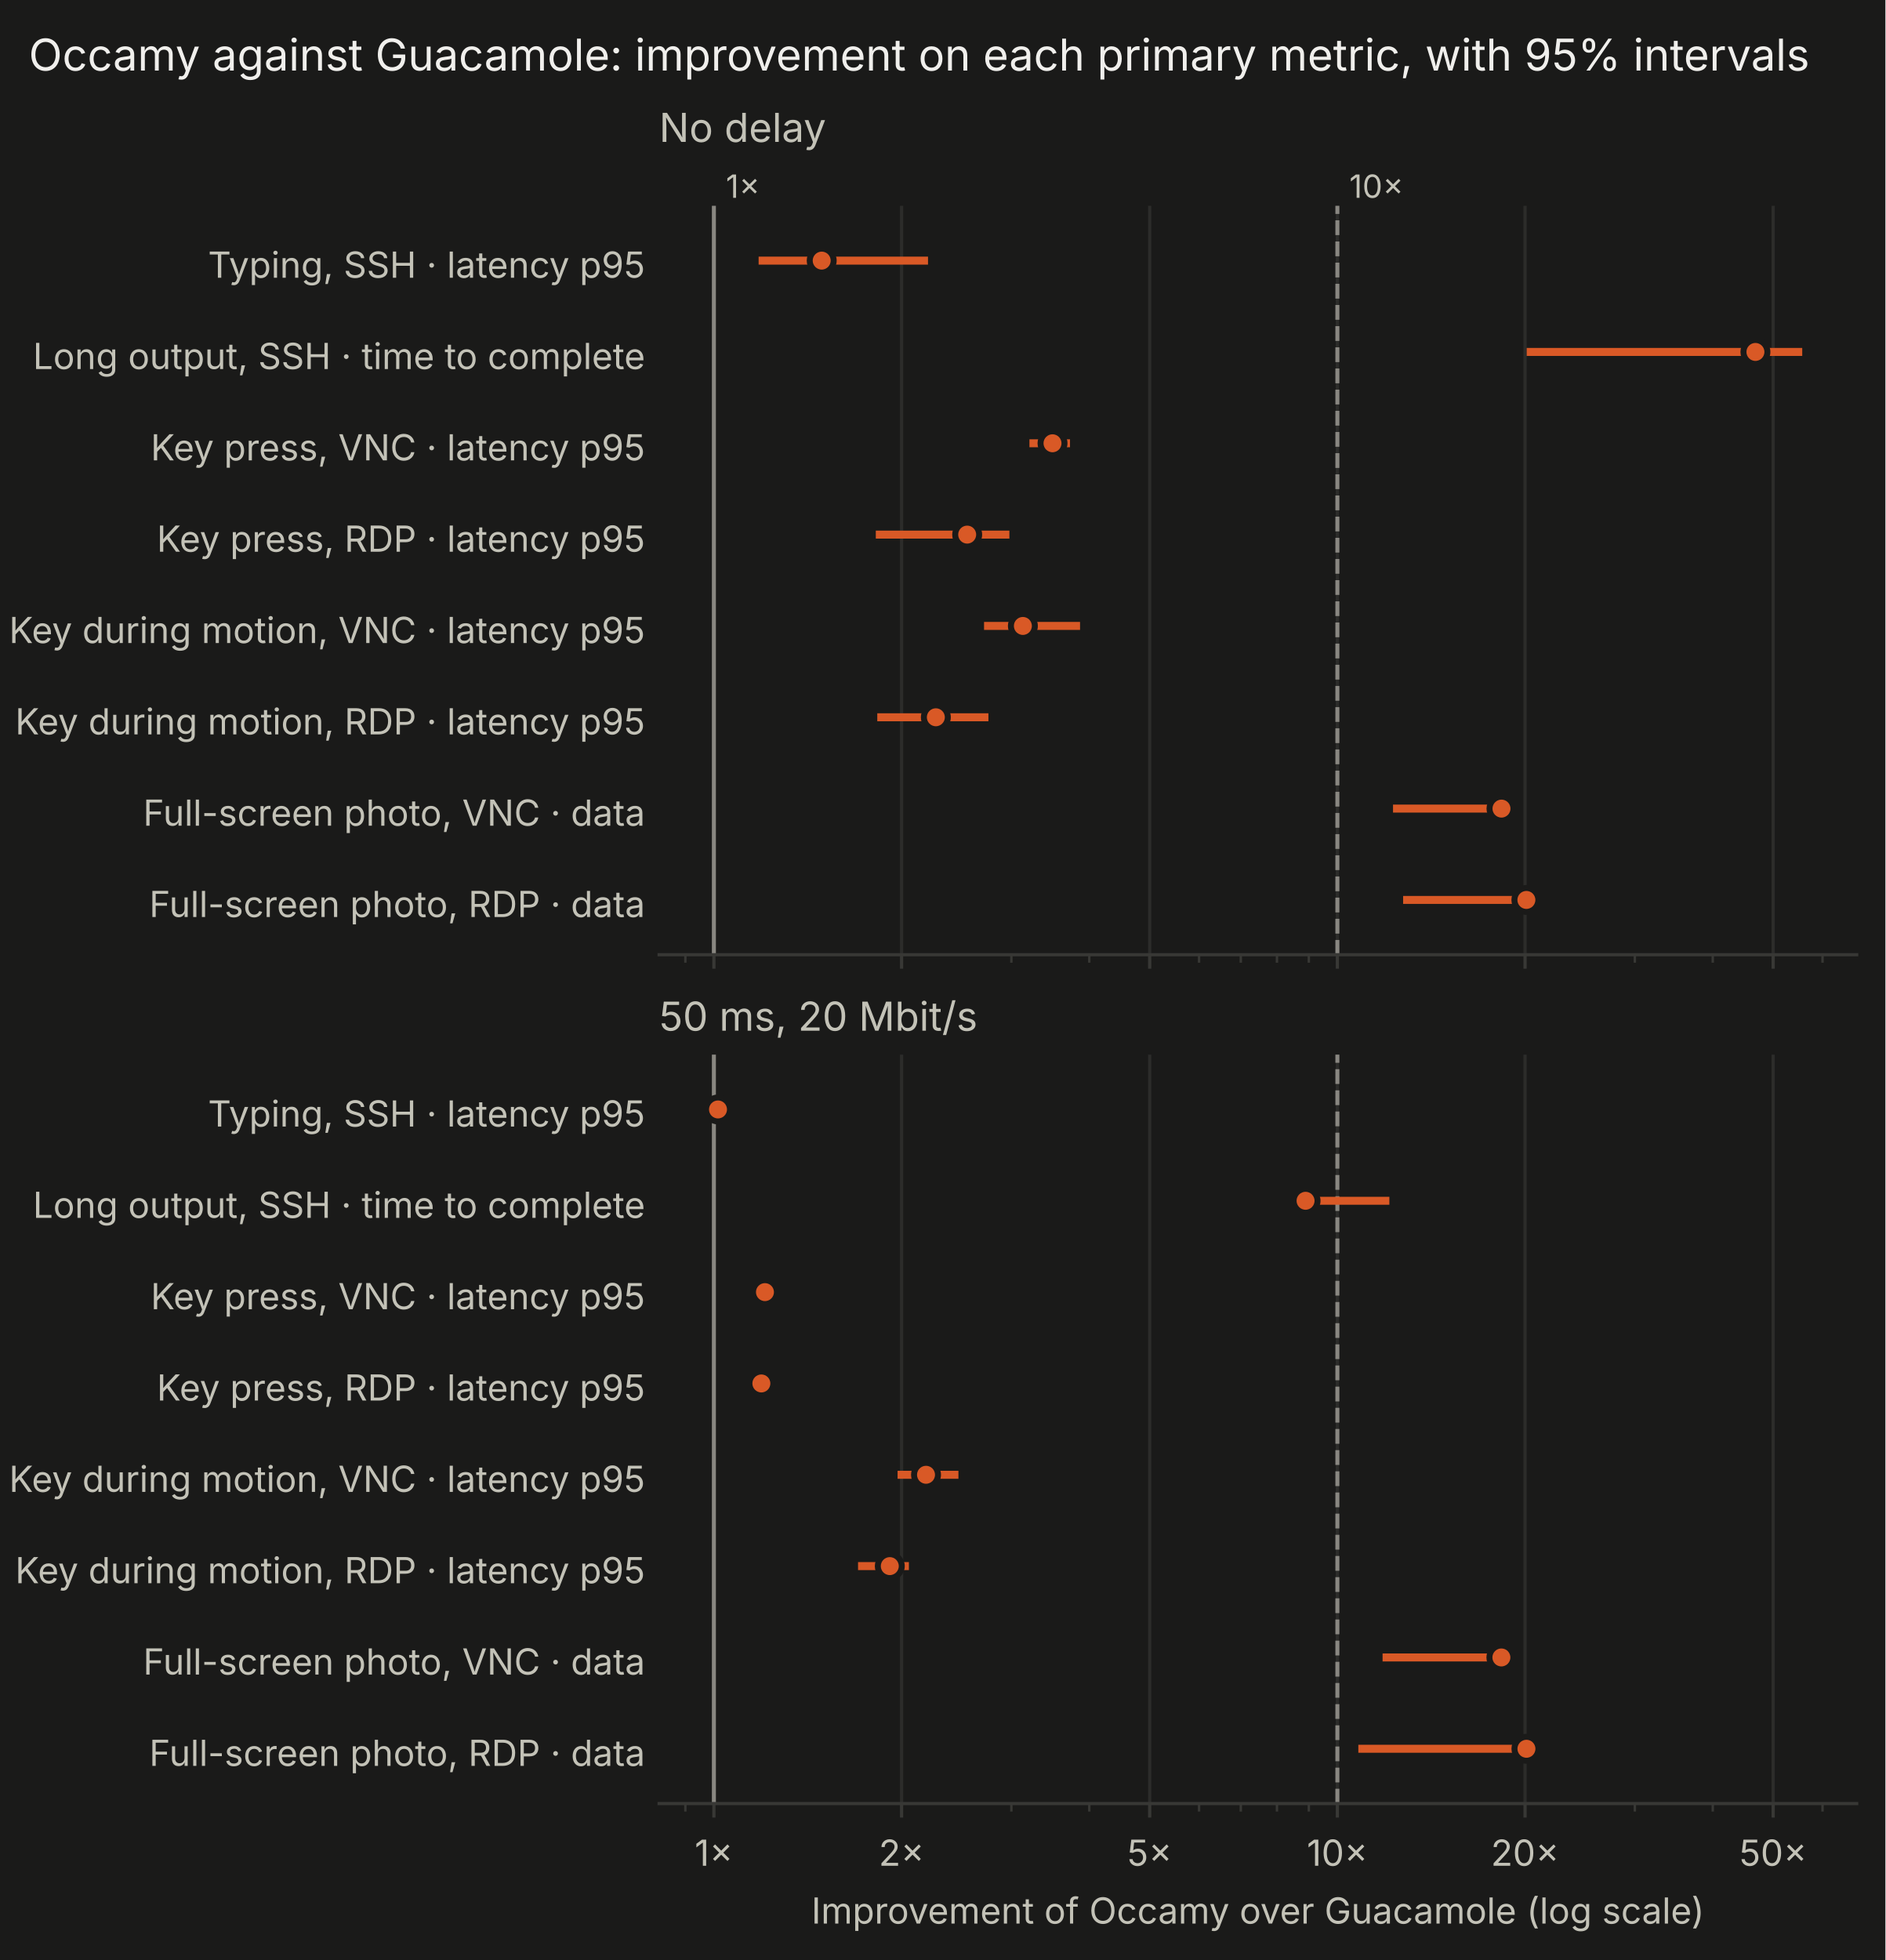
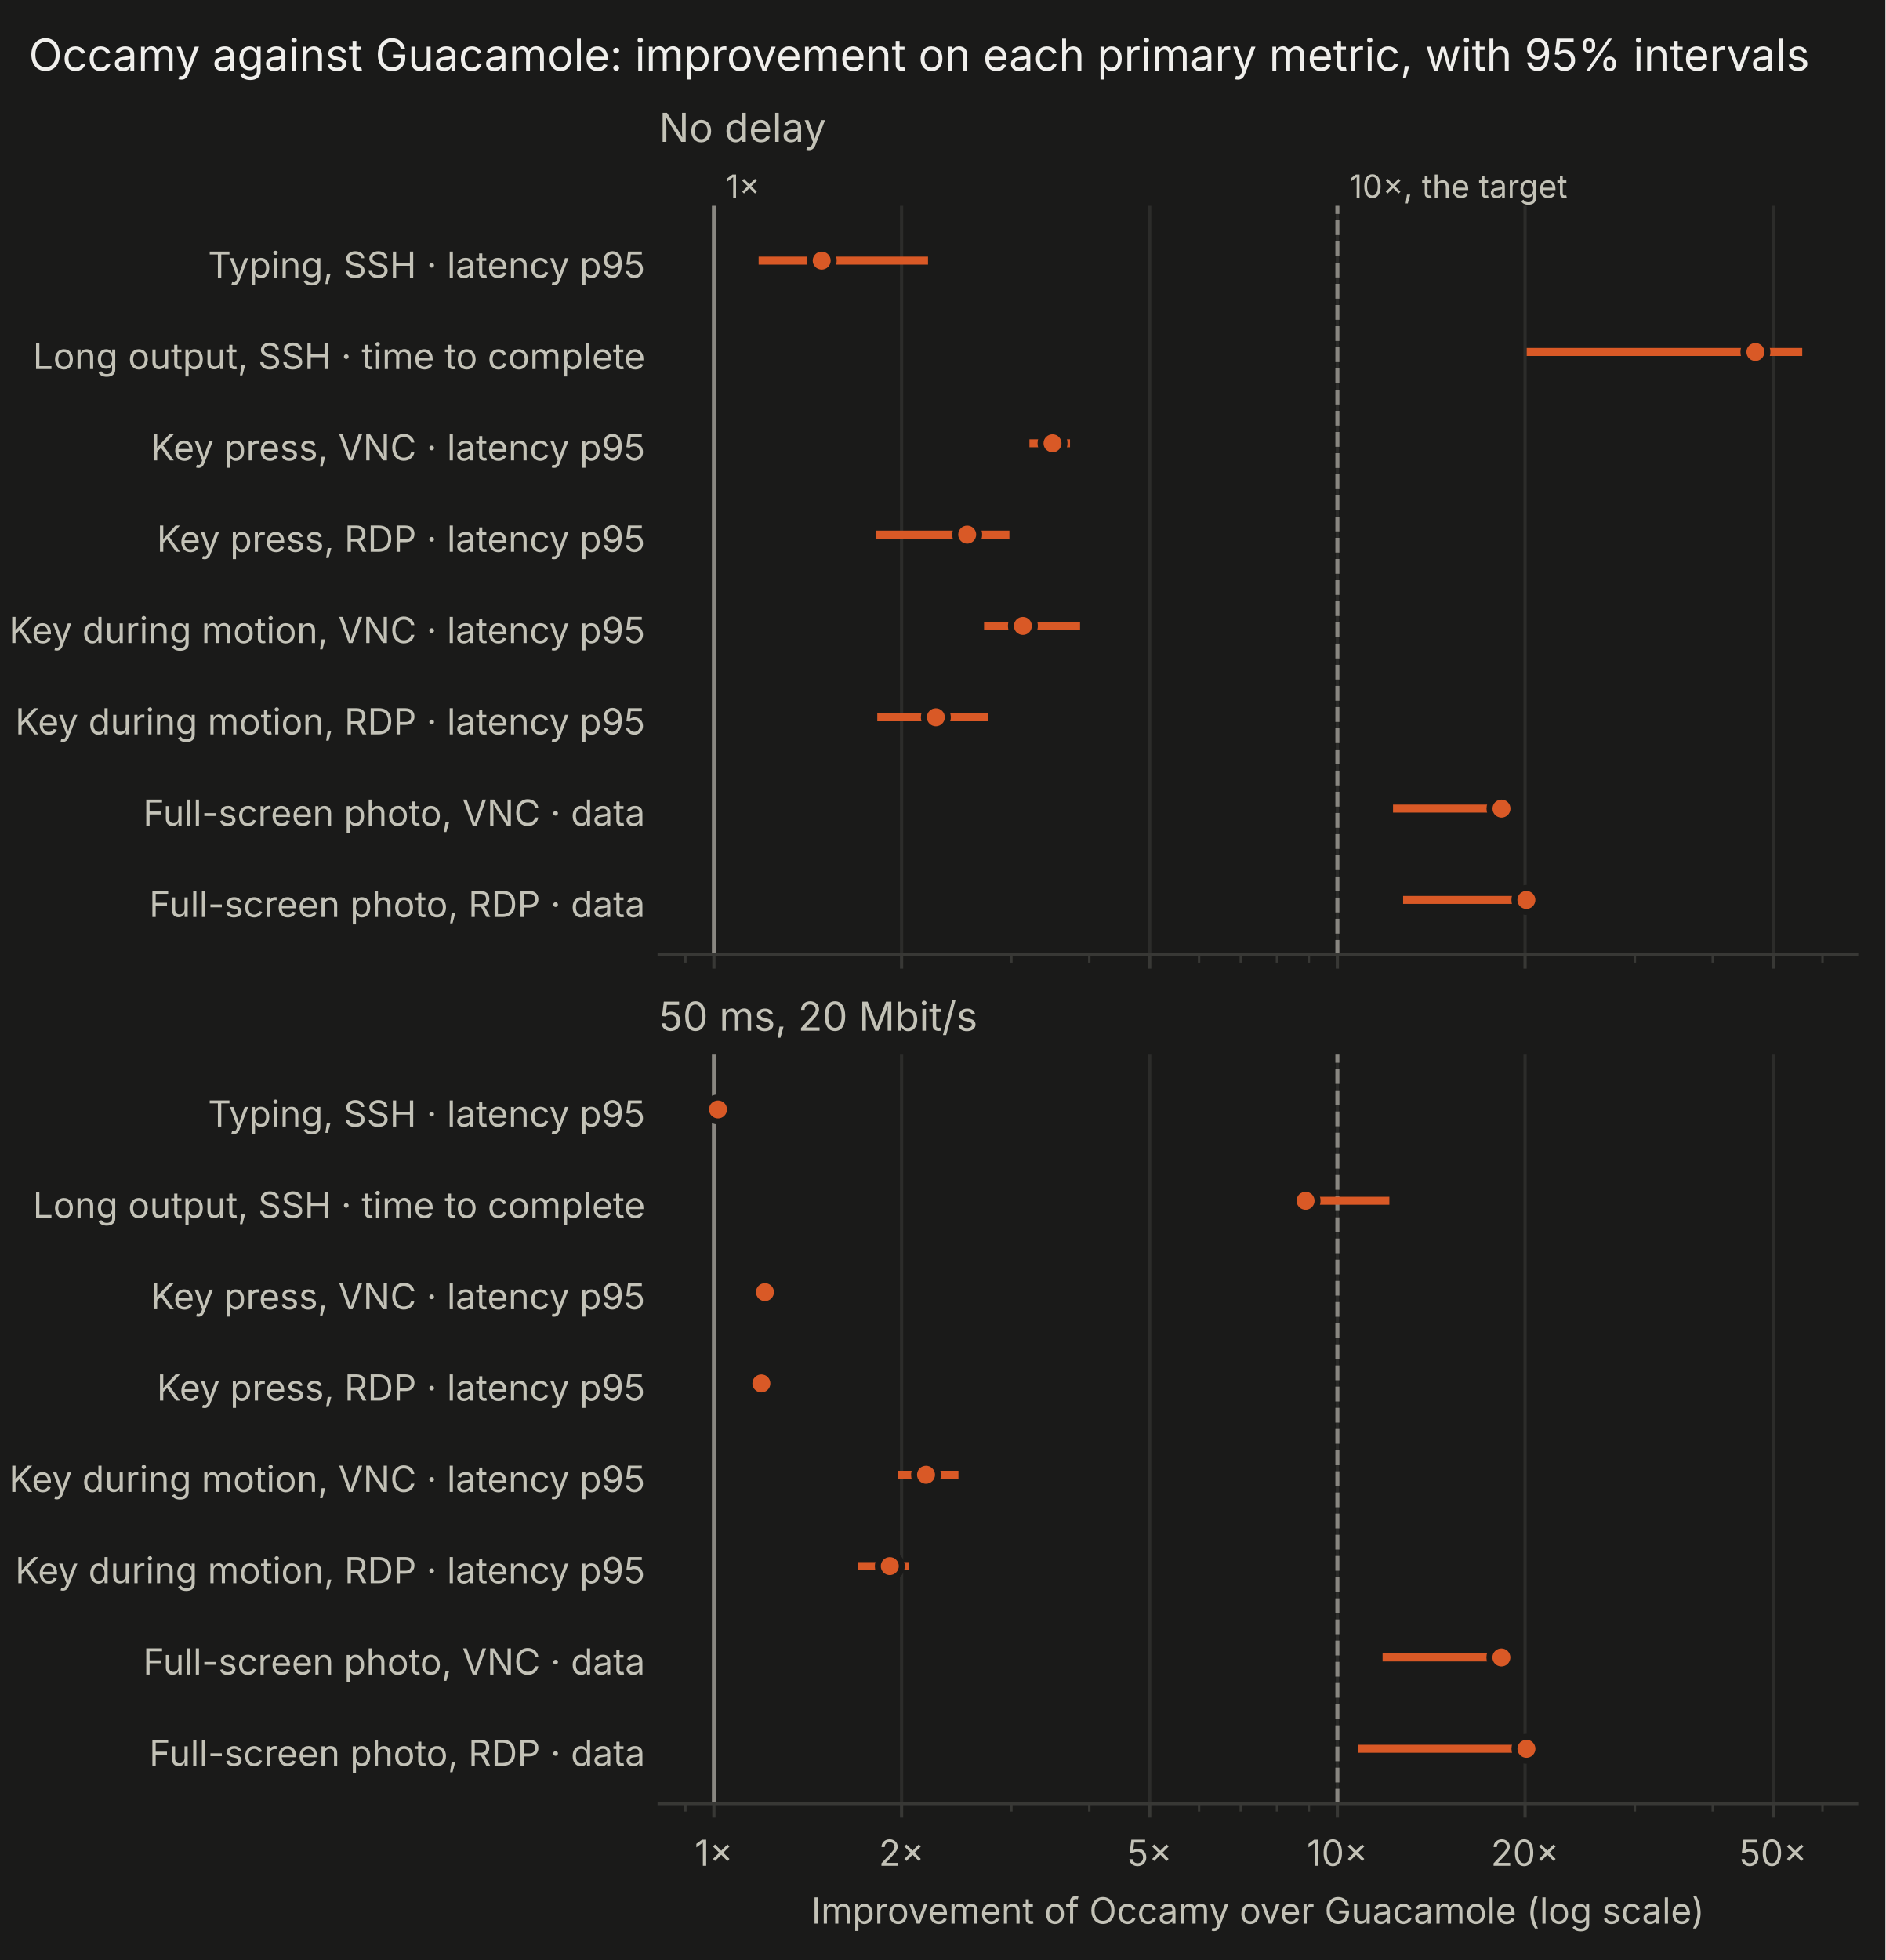
<svg xmlns="http://www.w3.org/2000/svg" xmlns:xlink="http://www.w3.org/1999/xlink" width="472.2pt" height="490.8pt" viewBox="0 0 472.2 490.8" version="1.1">
  <defs>
    <style type="text/css">*{stroke-linejoin: round; stroke-linecap: butt}</style>
  </defs>
  <g id="figure_1">
    <g id="patch_1">
      <path d="M 0 490.8  L 472.2 490.8  L 472.2 0  L 0 0  z " style="fill: #1a1a19" />
    </g>
    <g id="axes_1">
      <g id="patch_2">
        <path d="M 165.077 239.072  L 465 239.072  L 465 51.535  L 165.077 51.535  z " style="fill: #1a1a19" />
      </g>
      <g id="matplotlib.axis_1">
        <g id="xtick_1">
          <g id="line2d_1">
            <path d="M 178.794 239.072  L 178.794 51.535  " clip-path="url(#pdcf83a5ac4)" style="fill: none; stroke: #2c2c2a; stroke-width: 0.8; stroke-linecap: square" />
          </g>
          <g id="line2d_2">
            <defs>
              <path id="mf6e2705bc7" d="M 0 0  L 0 3.5  " style="stroke: #383835; stroke-width: 0.8" />
            </defs>
            <g>
              <use xlink:href="#mf6e2705bc7" x="178.794" y="239.072" style="fill: #383835; stroke: #383835; stroke-width: 0.8" />
            </g>
          </g>
        </g>
        <g id="xtick_2">
          <g id="line2d_3">
            <path d="M 225.799 239.072  L 225.799 51.535  " clip-path="url(#pdcf83a5ac4)" style="fill: none; stroke: #2c2c2a; stroke-width: 0.8; stroke-linecap: square" />
          </g>
          <g id="line2d_4">
            <g>
              <use xlink:href="#mf6e2705bc7" x="225.799" y="239.072" style="fill: #383835; stroke: #383835; stroke-width: 0.8" />
            </g>
          </g>
        </g>
        <g id="xtick_3">
          <g id="line2d_5">
            <path d="M 287.937 239.072  L 287.937 51.535  " clip-path="url(#pdcf83a5ac4)" style="fill: none; stroke: #2c2c2a; stroke-width: 0.8; stroke-linecap: square" />
          </g>
          <g id="line2d_6">
            <g>
              <use xlink:href="#mf6e2705bc7" x="287.937" y="239.072" style="fill: #383835; stroke: #383835; stroke-width: 0.8" />
            </g>
          </g>
        </g>
        <g id="xtick_4">
          <g id="line2d_7">
            <path d="M 334.942 239.072  L 334.942 51.535  " clip-path="url(#pdcf83a5ac4)" style="fill: none; stroke: #2c2c2a; stroke-width: 0.8; stroke-linecap: square" />
          </g>
          <g id="line2d_8">
            <g>
              <use xlink:href="#mf6e2705bc7" x="334.942" y="239.072" style="fill: #383835; stroke: #383835; stroke-width: 0.8" />
            </g>
          </g>
        </g>
        <g id="xtick_5">
          <g id="line2d_9">
            <path d="M 381.947 239.072  L 381.947 51.535  " clip-path="url(#pdcf83a5ac4)" style="fill: none; stroke: #2c2c2a; stroke-width: 0.8; stroke-linecap: square" />
          </g>
          <g id="line2d_10">
            <g>
              <use xlink:href="#mf6e2705bc7" x="381.947" y="239.072" style="fill: #383835; stroke: #383835; stroke-width: 0.8" />
            </g>
          </g>
        </g>
        <g id="xtick_6">
          <g id="line2d_11">
            <path d="M 444.085 239.072  L 444.085 51.535  " clip-path="url(#pdcf83a5ac4)" style="fill: none; stroke: #2c2c2a; stroke-width: 0.8; stroke-linecap: square" />
          </g>
          <g id="line2d_12">
            <g>
              <use xlink:href="#mf6e2705bc7" x="444.085" y="239.072" style="fill: #383835; stroke: #383835; stroke-width: 0.8" />
            </g>
          </g>
        </g>
        <g id="xtick_7">
          <g id="line2d_13">
            <defs>
              <path id="mfddab9a20a" d="M 0 0  L 0 2  " style="stroke: #383835; stroke-width: 0.6" />
            </defs>
            <g>
              <use xlink:href="#mfddab9a20a" x="171.649" y="239.072" style="fill: #383835; stroke: #383835; stroke-width: 0.6" />
            </g>
          </g>
        </g>
        <g id="xtick_8">
          <g id="line2d_14">
            <g>
              <use xlink:href="#mfddab9a20a" x="253.296" y="239.072" style="fill: #383835; stroke: #383835; stroke-width: 0.6" />
            </g>
          </g>
        </g>
        <g id="xtick_9">
          <g id="line2d_15">
            <g>
              <use xlink:href="#mfddab9a20a" x="272.805" y="239.072" style="fill: #383835; stroke: #383835; stroke-width: 0.6" />
            </g>
          </g>
        </g>
        <g id="xtick_10">
          <g id="line2d_16">
            <g>
              <use xlink:href="#mfddab9a20a" x="300.301" y="239.072" style="fill: #383835; stroke: #383835; stroke-width: 0.6" />
            </g>
          </g>
        </g>
        <g id="xtick_11">
          <g id="line2d_17">
            <g>
              <use xlink:href="#mfddab9a20a" x="310.754" y="239.072" style="fill: #383835; stroke: #383835; stroke-width: 0.6" />
            </g>
          </g>
        </g>
        <g id="xtick_12">
          <g id="line2d_18">
            <g>
              <use xlink:href="#mfddab9a20a" x="319.81" y="239.072" style="fill: #383835; stroke: #383835; stroke-width: 0.6" />
            </g>
          </g>
        </g>
        <g id="xtick_13">
          <g id="line2d_19">
            <g>
              <use xlink:href="#mfddab9a20a" x="327.797" y="239.072" style="fill: #383835; stroke: #383835; stroke-width: 0.6" />
            </g>
          </g>
        </g>
        <g id="xtick_14">
          <g id="line2d_20">
            <g>
              <use xlink:href="#mfddab9a20a" x="409.443" y="239.072" style="fill: #383835; stroke: #383835; stroke-width: 0.6" />
            </g>
          </g>
        </g>
        <g id="xtick_15">
          <g id="line2d_21">
            <g>
              <use xlink:href="#mfddab9a20a" x="428.952" y="239.072" style="fill: #383835; stroke: #383835; stroke-width: 0.6" />
            </g>
          </g>
        </g>
        <g id="xtick_16">
          <g id="line2d_22">
            <g>
              <use xlink:href="#mfddab9a20a" x="456.449" y="239.072" style="fill: #383835; stroke: #383835; stroke-width: 0.6" />
            </g>
          </g>
        </g>
      </g>
      <g id="matplotlib.axis_2">
        <g id="ytick_1">
          <g id="line2d_23" />
          <g id="text_1">
            <text style="font-size: 9px; font-family: 'Inter', 'Helvetica Neue', 'Arial', 'DejaVu Sans', sans-serif; text-anchor: end; fill: #c3c2b7" x="161.577" y="69.542" transform="rotate(-0 161.5774 69.54168)">Typing, SSH · latency p95</text>
          </g>
        </g>
        <g id="ytick_2">
          <g id="line2d_24" />
          <g id="text_2">
            <text style="font-size: 9px; font-family: 'Inter', 'Helvetica Neue', 'Arial', 'DejaVu Sans', sans-serif; text-anchor: end; fill: #c3c2b7" x="161.577" y="92.412" transform="rotate(-0 161.5774 92.41202)">Long output, SSH · time to complete</text>
          </g>
        </g>
        <g id="ytick_3">
          <g id="line2d_25" />
          <g id="text_3">
            <text style="font-size: 9px; font-family: 'Inter', 'Helvetica Neue', 'Arial', 'DejaVu Sans', sans-serif; text-anchor: end; fill: #c3c2b7" x="161.577" y="115.282" transform="rotate(-0 161.5774 115.2824)">Key press, VNC · latency p95</text>
          </g>
        </g>
        <g id="ytick_4">
          <g id="line2d_26" />
          <g id="text_4">
            <text style="font-size: 9px; font-family: 'Inter', 'Helvetica Neue', 'Arial', 'DejaVu Sans', sans-serif; text-anchor: end; fill: #c3c2b7" x="161.577" y="138.153" transform="rotate(-0 161.5774 138.1527)">Key press, RDP · latency p95</text>
          </g>
        </g>
        <g id="ytick_5">
          <g id="line2d_27" />
          <g id="text_5">
            <text style="font-size: 9px; font-family: 'Inter', 'Helvetica Neue', 'Arial', 'DejaVu Sans', sans-serif; text-anchor: end; fill: #c3c2b7" x="161.577" y="161.023" transform="rotate(-0 161.5774 161.023)">Key during motion, VNC · latency p95</text>
          </g>
        </g>
        <g id="ytick_6">
          <g id="line2d_28" />
          <g id="text_6">
            <text style="font-size: 9px; font-family: 'Inter', 'Helvetica Neue', 'Arial', 'DejaVu Sans', sans-serif; text-anchor: end; fill: #c3c2b7" x="161.577" y="183.893" transform="rotate(-0 161.5774 183.8934)">Key during motion, RDP · latency p95</text>
          </g>
        </g>
        <g id="ytick_7">
          <g id="line2d_29" />
          <g id="text_7">
            <text style="font-size: 9px; font-family: 'Inter', 'Helvetica Neue', 'Arial', 'DejaVu Sans', sans-serif; text-anchor: end; fill: #c3c2b7" x="161.577" y="206.764" transform="rotate(-0 161.5774 206.7637)">Full-screen photo, VNC · data</text>
          </g>
        </g>
        <g id="ytick_8">
          <g id="line2d_30" />
          <g id="text_8">
            <text style="font-size: 9px; font-family: 'Inter', 'Helvetica Neue', 'Arial', 'DejaVu Sans', sans-serif; text-anchor: end; fill: #c3c2b7" x="161.577" y="229.634" transform="rotate(-0 161.5774 229.6341)">Full-screen photo, RDP · data</text>
          </g>
        </g>
      </g>
      <g id="line2d_31">
        <path d="M 178.794 239.072  L 178.794 51.535  " clip-path="url(#pdcf83a5ac4)" style="fill: none; stroke: #898781; stroke-linecap: square" />
      </g>
      <g id="line2d_32">
        <path d="M 334.942 239.072  L 334.942 51.535  " clip-path="url(#pdcf83a5ac4)" style="fill: none; stroke-dasharray: 3.7,1.6; stroke-dashoffset: 0; stroke: #898781" />
      </g>
      <g id="LineCollection_1">
        <path d="M 189.994 65.258  L 232.42 65.258  " clip-path="url(#pdcf83a5ac4)" style="fill: none; stroke: #d95926; stroke-width: 2" />
        <path d="M 382.36 88.128  L 451.367 88.128  " clip-path="url(#pdcf83a5ac4)" style="fill: none; stroke: #d95926; stroke-width: 2" />
        <path d="M 257.82 110.998  L 267.982 110.998  " clip-path="url(#pdcf83a5ac4)" style="fill: none; stroke: #d95926; stroke-width: 2" />
        <path d="M 219.343 133.869  L 252.8 133.869  " clip-path="url(#pdcf83a5ac4)" style="fill: none; stroke: #d95926; stroke-width: 2" />
        <path d="M 246.454 156.739  L 270.495 156.739  " clip-path="url(#pdcf83a5ac4)" style="fill: none; stroke: #d95926; stroke-width: 2" />
        <path d="M 219.712 179.609  L 247.549 179.609  " clip-path="url(#pdcf83a5ac4)" style="fill: none; stroke: #d95926; stroke-width: 2" />
        <path d="M 348.878 202.48  L 376.044 202.48  " clip-path="url(#pdcf83a5ac4)" style="fill: none; stroke: #d95926; stroke-width: 2" />
        <path d="M 351.408 225.35  L 382.293 225.35  " clip-path="url(#pdcf83a5ac4)" style="fill: none; stroke: #d95926; stroke-width: 2" />
      </g>
      <g id="patch_3">
        <path d="M 165.077 239.072  L 465 239.072  " style="fill: none; stroke: #383835; stroke-width: 0.8; stroke-linejoin: miter; stroke-linecap: square" />
      </g>
      <g id="PathCollection_1">
        <defs>
          <path id="mf81dccd385" d="M 0 3  C 0.796 3 1.559 2.684 2.121 2.121  C 2.684 1.559 3 0.796 3 0  C 3 -0.796 2.684 -1.559 2.121 -2.121  C 1.559 -2.684 0.796 -3 0 -3  C -0.796 -3 -1.559 -2.684 -2.121 -2.121  C -2.684 -1.559 -3 -0.796 -3 0  C -3 0.796 -2.684 1.559 -2.121 2.121  C -1.559 2.684 -0.796 3 0 3  z " style="stroke: #1a1a19; stroke-width: 1.5" />
        </defs>
        <g clip-path="url(#pdcf83a5ac4)">
          <use xlink:href="#mf81dccd385" x="205.792" y="65.258" style="fill: #d95926; stroke: #1a1a19; stroke-width: 1.5" />
          <use xlink:href="#mf81dccd385" x="439.642" y="88.128" style="fill: #d95926; stroke: #1a1a19; stroke-width: 1.5" />
          <use xlink:href="#mf81dccd385" x="263.598" y="110.998" style="fill: #d95926; stroke: #1a1a19; stroke-width: 1.5" />
          <use xlink:href="#mf81dccd385" x="242.227" y="133.869" style="fill: #d95926; stroke: #1a1a19; stroke-width: 1.5" />
          <use xlink:href="#mf81dccd385" x="256.177" y="156.739" style="fill: #d95926; stroke: #1a1a19; stroke-width: 1.5" />
          <use xlink:href="#mf81dccd385" x="234.38" y="179.609" style="fill: #d95926; stroke: #1a1a19; stroke-width: 1.5" />
          <use xlink:href="#mf81dccd385" x="376.044" y="202.48" style="fill: #d95926; stroke: #1a1a19; stroke-width: 1.5" />
          <use xlink:href="#mf81dccd385" x="382.28" y="225.35" style="fill: #d95926; stroke: #1a1a19; stroke-width: 1.5" />
        </g>
      </g>
      <g id="text_9">
        <text style="font-size: 8px; font-family: 'Inter', 'Helvetica Neue', 'Arial', 'DejaVu Sans', sans-serif; text-anchor: start; fill: #c3c2b7" x="181.794" y="49.535" transform="rotate(-0 181.7943 49.53548)">1×</text>
      </g>
      <g id="text_10">
-         <text style="font-size: 8px; font-family: 'Inter', 'Helvetica Neue', 'Arial', 'DejaVu Sans', sans-serif; text-anchor: start; fill: #c3c2b7" x="337.942" y="49.535" transform="rotate(-0 337.942 49.53548)">10×</text>
+         <text style="font-size: 8px; font-family: 'Inter', 'Helvetica Neue', 'Arial', 'DejaVu Sans', sans-serif; text-anchor: start; fill: #c3c2b7" x="337.942" y="49.535" transform="rotate(-0 337.942 49.53548)">10×, the target</text>
      </g>
      <g id="text_11">
        <text style="font-size: 10px; font-family: 'Inter', 'Helvetica Neue', 'Arial', 'DejaVu Sans', sans-serif; text-anchor: start; fill: #c3c2b7" x="165.077" y="35.535" transform="rotate(-0 165.0774 35.53548)">No delay</text>
      </g>
    </g>
    <g id="axes_2">
      <g id="patch_4">
        <path d="M 165.077 451.63  L 465 451.63  L 465 264.093  L 165.077 264.093  z " style="fill: #1a1a19" />
      </g>
      <g id="matplotlib.axis_3">
        <g id="xtick_17">
          <g id="line2d_33">
            <path d="M 178.794 451.63  L 178.794 264.093  " clip-path="url(#pd0f5a84ff0)" style="fill: none; stroke: #2c2c2a; stroke-width: 0.8; stroke-linecap: square" />
          </g>
          <g id="line2d_34">
            <g>
              <use xlink:href="#mf6e2705bc7" x="178.794" y="451.63" style="fill: #383835; stroke: #383835; stroke-width: 0.8" />
            </g>
          </g>
          <g id="text_12">
            <text style="font-size: 9px; font-family: 'Inter', 'Helvetica Neue', 'Arial', 'DejaVu Sans', sans-serif; text-anchor: middle; fill: #c3c2b7" x="178.794" y="467.198" transform="rotate(-0 178.7943 467.1975)">1×</text>
          </g>
        </g>
        <g id="xtick_18">
          <g id="line2d_35">
            <path d="M 225.799 451.63  L 225.799 264.093  " clip-path="url(#pd0f5a84ff0)" style="fill: none; stroke: #2c2c2a; stroke-width: 0.8; stroke-linecap: square" />
          </g>
          <g id="line2d_36">
            <g>
              <use xlink:href="#mf6e2705bc7" x="225.799" y="451.63" style="fill: #383835; stroke: #383835; stroke-width: 0.8" />
            </g>
          </g>
          <g id="text_13">
            <text style="font-size: 9px; font-family: 'Inter', 'Helvetica Neue', 'Arial', 'DejaVu Sans', sans-serif; text-anchor: middle; fill: #c3c2b7" x="225.799" y="467.198" transform="rotate(-0 225.7995 467.1975)">2×</text>
          </g>
        </g>
        <g id="xtick_19">
          <g id="line2d_37">
            <path d="M 287.937 451.63  L 287.937 264.093  " clip-path="url(#pd0f5a84ff0)" style="fill: none; stroke: #2c2c2a; stroke-width: 0.8; stroke-linecap: square" />
          </g>
          <g id="line2d_38">
            <g>
              <use xlink:href="#mf6e2705bc7" x="287.937" y="451.63" style="fill: #383835; stroke: #383835; stroke-width: 0.8" />
            </g>
          </g>
          <g id="text_14">
            <text style="font-size: 9px; font-family: 'Inter', 'Helvetica Neue', 'Arial', 'DejaVu Sans', sans-serif; text-anchor: middle; fill: #c3c2b7" x="287.937" y="467.198" transform="rotate(-0 287.9369 467.1975)">5×</text>
          </g>
        </g>
        <g id="xtick_20">
          <g id="line2d_39">
            <path d="M 334.942 451.63  L 334.942 264.093  " clip-path="url(#pd0f5a84ff0)" style="fill: none; stroke: #2c2c2a; stroke-width: 0.8; stroke-linecap: square" />
          </g>
          <g id="line2d_40">
            <g>
              <use xlink:href="#mf6e2705bc7" x="334.942" y="451.63" style="fill: #383835; stroke: #383835; stroke-width: 0.8" />
            </g>
          </g>
          <g id="text_15">
            <text style="font-size: 9px; font-family: 'Inter', 'Helvetica Neue', 'Arial', 'DejaVu Sans', sans-serif; text-anchor: middle; fill: #c3c2b7" x="334.942" y="467.198" transform="rotate(-0 334.942 467.1975)">10×</text>
          </g>
        </g>
        <g id="xtick_21">
          <g id="line2d_41">
            <path d="M 381.947 451.63  L 381.947 264.093  " clip-path="url(#pd0f5a84ff0)" style="fill: none; stroke: #2c2c2a; stroke-width: 0.8; stroke-linecap: square" />
          </g>
          <g id="line2d_42">
            <g>
              <use xlink:href="#mf6e2705bc7" x="381.947" y="451.63" style="fill: #383835; stroke: #383835; stroke-width: 0.8" />
            </g>
          </g>
          <g id="text_16">
            <text style="font-size: 9px; font-family: 'Inter', 'Helvetica Neue', 'Arial', 'DejaVu Sans', sans-serif; text-anchor: middle; fill: #c3c2b7" x="381.947" y="467.198" transform="rotate(-0 381.9472 467.1975)">20×</text>
          </g>
        </g>
        <g id="xtick_22">
          <g id="line2d_43">
            <path d="M 444.085 451.63  L 444.085 264.093  " clip-path="url(#pd0f5a84ff0)" style="fill: none; stroke: #2c2c2a; stroke-width: 0.8; stroke-linecap: square" />
          </g>
          <g id="line2d_44">
            <g>
              <use xlink:href="#mf6e2705bc7" x="444.085" y="451.63" style="fill: #383835; stroke: #383835; stroke-width: 0.8" />
            </g>
          </g>
          <g id="text_17">
            <text style="font-size: 9px; font-family: 'Inter', 'Helvetica Neue', 'Arial', 'DejaVu Sans', sans-serif; text-anchor: middle; fill: #c3c2b7" x="444.085" y="467.198" transform="rotate(-0 444.0846 467.1975)">50×</text>
          </g>
        </g>
        <g id="xtick_23">
          <g id="line2d_45">
            <g>
              <use xlink:href="#mfddab9a20a" x="171.649" y="451.63" style="fill: #383835; stroke: #383835; stroke-width: 0.6" />
            </g>
          </g>
        </g>
        <g id="xtick_24">
          <g id="line2d_46">
            <g>
              <use xlink:href="#mfddab9a20a" x="253.296" y="451.63" style="fill: #383835; stroke: #383835; stroke-width: 0.6" />
            </g>
          </g>
        </g>
        <g id="xtick_25">
          <g id="line2d_47">
            <g>
              <use xlink:href="#mfddab9a20a" x="272.805" y="451.63" style="fill: #383835; stroke: #383835; stroke-width: 0.6" />
            </g>
          </g>
        </g>
        <g id="xtick_26">
          <g id="line2d_48">
            <g>
              <use xlink:href="#mfddab9a20a" x="300.301" y="451.63" style="fill: #383835; stroke: #383835; stroke-width: 0.6" />
            </g>
          </g>
        </g>
        <g id="xtick_27">
          <g id="line2d_49">
            <g>
              <use xlink:href="#mfddab9a20a" x="310.754" y="451.63" style="fill: #383835; stroke: #383835; stroke-width: 0.6" />
            </g>
          </g>
        </g>
        <g id="xtick_28">
          <g id="line2d_50">
            <g>
              <use xlink:href="#mfddab9a20a" x="319.81" y="451.63" style="fill: #383835; stroke: #383835; stroke-width: 0.6" />
            </g>
          </g>
        </g>
        <g id="xtick_29">
          <g id="line2d_51">
            <g>
              <use xlink:href="#mfddab9a20a" x="327.797" y="451.63" style="fill: #383835; stroke: #383835; stroke-width: 0.6" />
            </g>
          </g>
        </g>
        <g id="xtick_30">
          <g id="line2d_52">
            <g>
              <use xlink:href="#mfddab9a20a" x="409.443" y="451.63" style="fill: #383835; stroke: #383835; stroke-width: 0.6" />
            </g>
          </g>
        </g>
        <g id="xtick_31">
          <g id="line2d_53">
            <g>
              <use xlink:href="#mfddab9a20a" x="428.952" y="451.63" style="fill: #383835; stroke: #383835; stroke-width: 0.6" />
            </g>
          </g>
        </g>
        <g id="xtick_32">
          <g id="line2d_54">
            <g>
              <use xlink:href="#mfddab9a20a" x="456.449" y="451.63" style="fill: #383835; stroke: #383835; stroke-width: 0.6" />
            </g>
          </g>
        </g>
        <g id="text_18">
          <text style="font-size: 9px; font-family: 'Inter', 'Helvetica Neue', 'Arial', 'DejaVu Sans', sans-serif; text-anchor: middle; fill: #c3c2b7" x="315.039" y="481.683" transform="rotate(-0 315.0386 481.6825)">Improvement of Occamy over Guacamole (log scale)</text>
        </g>
      </g>
      <g id="matplotlib.axis_4">
        <g id="ytick_9">
          <g id="line2d_55" />
          <g id="text_19">
            <text style="font-size: 9px; font-family: 'Inter', 'Helvetica Neue', 'Arial', 'DejaVu Sans', sans-serif; text-anchor: end; fill: #c3c2b7" x="161.577" y="282.099" transform="rotate(-0 161.5774 282.0989)">Typing, SSH · latency p95</text>
          </g>
        </g>
        <g id="ytick_10">
          <g id="line2d_56" />
          <g id="text_20">
            <text style="font-size: 9px; font-family: 'Inter', 'Helvetica Neue', 'Arial', 'DejaVu Sans', sans-serif; text-anchor: end; fill: #c3c2b7" x="161.577" y="304.969" transform="rotate(-0 161.5774 304.9693)">Long output, SSH · time to complete</text>
          </g>
        </g>
        <g id="ytick_11">
          <g id="line2d_57" />
          <g id="text_21">
            <text style="font-size: 9px; font-family: 'Inter', 'Helvetica Neue', 'Arial', 'DejaVu Sans', sans-serif; text-anchor: end; fill: #c3c2b7" x="161.577" y="327.84" transform="rotate(-0 161.5774 327.8396)">Key press, VNC · latency p95</text>
          </g>
        </g>
        <g id="ytick_12">
          <g id="line2d_58" />
          <g id="text_22">
            <text style="font-size: 9px; font-family: 'Inter', 'Helvetica Neue', 'Arial', 'DejaVu Sans', sans-serif; text-anchor: end; fill: #c3c2b7" x="161.577" y="350.71" transform="rotate(-0 161.5774 350.71)">Key press, RDP · latency p95</text>
          </g>
        </g>
        <g id="ytick_13">
          <g id="line2d_59" />
          <g id="text_23">
            <text style="font-size: 9px; font-family: 'Inter', 'Helvetica Neue', 'Arial', 'DejaVu Sans', sans-serif; text-anchor: end; fill: #c3c2b7" x="161.577" y="373.58" transform="rotate(-0 161.5774 373.5803)">Key during motion, VNC · latency p95</text>
          </g>
        </g>
        <g id="ytick_14">
          <g id="line2d_60" />
          <g id="text_24">
            <text style="font-size: 9px; font-family: 'Inter', 'Helvetica Neue', 'Arial', 'DejaVu Sans', sans-serif; text-anchor: end; fill: #c3c2b7" x="161.577" y="396.451" transform="rotate(-0 161.5774 396.4506)">Key during motion, RDP · latency p95</text>
          </g>
        </g>
        <g id="ytick_15">
          <g id="line2d_61" />
          <g id="text_25">
            <text style="font-size: 9px; font-family: 'Inter', 'Helvetica Neue', 'Arial', 'DejaVu Sans', sans-serif; text-anchor: end; fill: #c3c2b7" x="161.577" y="419.321" transform="rotate(-0 161.5774 419.321)">Full-screen photo, VNC · data</text>
          </g>
        </g>
        <g id="ytick_16">
          <g id="line2d_62" />
          <g id="text_26">
            <text style="font-size: 9px; font-family: 'Inter', 'Helvetica Neue', 'Arial', 'DejaVu Sans', sans-serif; text-anchor: end; fill: #c3c2b7" x="161.577" y="442.191" transform="rotate(-0 161.5774 442.1913)">Full-screen photo, RDP · data</text>
          </g>
        </g>
      </g>
      <g id="line2d_63">
        <path d="M 178.794 451.63  L 178.794 264.093  " clip-path="url(#pd0f5a84ff0)" style="fill: none; stroke: #898781; stroke-linecap: square" />
      </g>
      <g id="line2d_64">
        <path d="M 334.942 451.63  L 334.942 264.093  " clip-path="url(#pd0f5a84ff0)" style="fill: none; stroke-dasharray: 3.7,1.6; stroke-dashoffset: 0; stroke: #898781" />
      </g>
      <g id="LineCollection_2">
        <path d="M 178.71 277.815  L 181.115 277.815  " clip-path="url(#pd0f5a84ff0)" style="fill: none; stroke: #d95926; stroke-width: 2" />
        <path d="M 324.236 300.685  L 347.966 300.685  " clip-path="url(#pd0f5a84ff0)" style="fill: none; stroke: #d95926; stroke-width: 2" />
        <path d="M 189.952 323.556  L 193.543 323.556  " clip-path="url(#pd0f5a84ff0)" style="fill: none; stroke: #d95926; stroke-width: 2" />
        <path d="M 189.737 346.426  L 191.623 346.426  " clip-path="url(#pd0f5a84ff0)" style="fill: none; stroke: #d95926; stroke-width: 2" />
        <path d="M 224.797 369.296  L 240.039 369.296  " clip-path="url(#pd0f5a84ff0)" style="fill: none; stroke: #d95926; stroke-width: 2" />
        <path d="M 214.895 392.167  L 227.629 392.167  " clip-path="url(#pd0f5a84ff0)" style="fill: none; stroke: #d95926; stroke-width: 2" />
        <path d="M 346.264 415.037  L 376.032 415.037  " clip-path="url(#pd0f5a84ff0)" style="fill: none; stroke: #d95926; stroke-width: 2" />
        <path d="M 340.193 437.907  L 382.293 437.907  " clip-path="url(#pd0f5a84ff0)" style="fill: none; stroke: #d95926; stroke-width: 2" />
      </g>
      <g id="patch_5">
        <path d="M 165.077 451.63  L 465 451.63  " style="fill: none; stroke: #383835; stroke-width: 0.8; stroke-linejoin: miter; stroke-linecap: square" />
      </g>
      <g id="PathCollection_2">
        <g clip-path="url(#pd0f5a84ff0)">
          <use xlink:href="#mf81dccd385" x="179.82" y="277.815" style="fill: #d95926; stroke: #1a1a19; stroke-width: 1.5" />
          <use xlink:href="#mf81dccd385" x="326.973" y="300.685" style="fill: #d95926; stroke: #1a1a19; stroke-width: 1.5" />
          <use xlink:href="#mf81dccd385" x="191.58" y="323.556" style="fill: #d95926; stroke: #1a1a19; stroke-width: 1.5" />
          <use xlink:href="#mf81dccd385" x="190.682" y="346.426" style="fill: #d95926; stroke: #1a1a19; stroke-width: 1.5" />
          <use xlink:href="#mf81dccd385" x="231.918" y="369.296" style="fill: #d95926; stroke: #1a1a19; stroke-width: 1.5" />
          <use xlink:href="#mf81dccd385" x="222.846" y="392.167" style="fill: #d95926; stroke: #1a1a19; stroke-width: 1.5" />
          <use xlink:href="#mf81dccd385" x="376.02" y="415.037" style="fill: #d95926; stroke: #1a1a19; stroke-width: 1.5" />
          <use xlink:href="#mf81dccd385" x="382.293" y="437.907" style="fill: #d95926; stroke: #1a1a19; stroke-width: 1.5" />
        </g>
      </g>
      <g id="text_27">
        <text style="font-size: 10px; font-family: 'Inter', 'Helvetica Neue', 'Arial', 'DejaVu Sans', sans-serif; text-anchor: start; fill: #c3c2b7" x="165.077" y="258.093" transform="rotate(-0 165.0774 258.0927)">50 ms, 20 Mbit/s</text>
      </g>
    </g>
    <g id="text_28">
      <text style="font-size: 11px; font-family: 'Inter', 'Helvetica Neue', 'Arial', 'DejaVu Sans', sans-serif; text-anchor: start; fill: #f0efec" x="7.2" y="17.672" transform="rotate(-0 7.2 17.672)">Occamy against Guacamole: improvement on each primary metric, with 95% intervals</text>
    </g>
  </g>
  <defs>
    <clipPath id="pdcf83a5ac4">
      <rect x="165.077" y="51.535" width="299.922" height="187.537" />
    </clipPath>
    <clipPath id="pd0f5a84ff0">
      <rect x="165.077" y="264.093" width="299.922" height="187.537" />
    </clipPath>
  </defs>
</svg>
